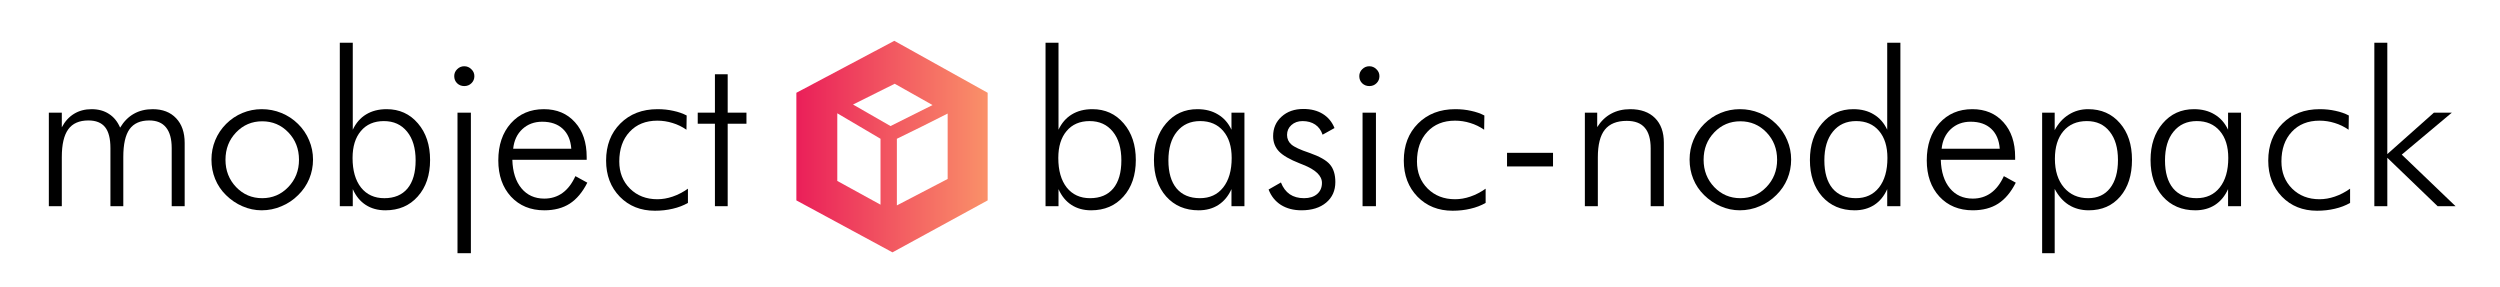
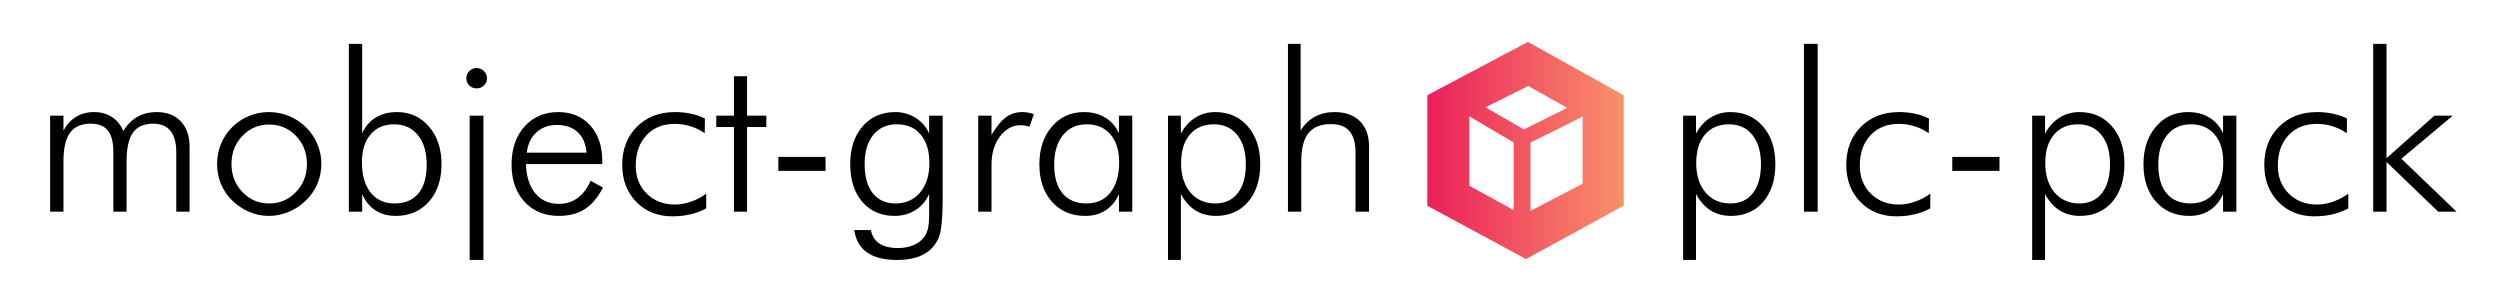
- <svg xmlns="http://www.w3.org/2000/svg" xmlns:xlink="http://www.w3.org/1999/xlink" data-v-fde0c5aa="" viewBox="0 0 463 53" class="iconAboveSlogan" version="1.1" id="svg26" width="463" height="53">
+ <svg xmlns="http://www.w3.org/2000/svg" xmlns:xlink="http://www.w3.org/1999/xlink" data-v-fde0c5aa="" viewBox="0 0 451 53" class="iconAboveSlogan" version="1.1" id="svg26" width="451" height="53">
  <defs data-v-fde0c5aa="" id="defs2">
    <rect x="206.186" y="94.502" width="184.88" height="40.206" id="rect5108" />
    <linearGradient xlink:href="#0a8ec2f5-8e4c-49ea-94d9-1aa2e987f009" id="linearGradient28183" gradientTransform="scale(0.9509747,1.051553)" x1="5.235" y1="8.118" x2="228.713" y2="8.118" gradientUnits="userSpaceOnUse" />
    <linearGradient xlink:href="#0a8ec2f5-8e4c-49ea-94d9-1aa2e987f009" id="linearGradient28185" gradientTransform="scale(0.9509747,1.051553)" x1="5.235" y1="8.118" x2="228.713" y2="8.118" gradientUnits="userSpaceOnUse" />
  </defs>
  <defs data-v-fde0c5aa="" id="defs6">
    
  </defs>
  <defs data-v-fde0c5aa="" id="defs16">
    <linearGradient data-v-fde0c5aa="" gradientTransform="rotate(25)" id="0a8ec2f5-8e4c-49ea-94d9-1aa2e987f009" x1="0" y1="0" x2="1" y2="0">
      <stop data-v-fde0c5aa="" offset="0%" stop-color="#EA1F59" stop-opacity="1" id="stop11" />
      <stop data-v-fde0c5aa="" offset="100%" stop-color="#FA9169" stop-opacity="1" id="stop13" />
    </linearGradient>
  </defs>
-   <g data-v-fde0c5aa="" id="d198cab2-8cfc-4285-8167-c466766b5eca" stroke="none" fill="url(#0a8ec2f5-8e4c-49ea-94d9-1aa2e987f009)" transform="matrix(0.1667039,0,0,0.1667039,146.6568,6.137153)" style="fill:url(#linearGradient28185)">
+   <g data-v-fde0c5aa="" id="d198cab2-8cfc-4285-8167-c466766b5eca" stroke="none" fill="url(#0a8ec2f5-8e4c-49ea-94d9-1aa2e987f009)" transform="matrix(0.1667039,0,0,0.1667039,256.6568,6.137153)" style="fill:url(#linearGradient28185)">
    <path d="M 113.793,8.536 4.978,66.264 V 185.806 L 111.75,243.535 217.5,185.806 V 66.264 Z M 98.467,190.569 50.446,164.209 V 89.046 L 98.467,117.35 Z M 109.585,103.237 67.931,79.311 114.248,56.229 156.285,79.897 Z M 173.055,162.006 116.645,191.381 V 117.35 L 144.621,103.621 173.055,89.339 Z" id="path18" style="fill:url(#linearGradient28183)" />
  </g>
  <defs data-v-fde0c5aa="" id="defs21">
    
  </defs>
-   <g aria-label="mobject" id="text13650" style="font-size:40px;font-family:'Futura Lt BT';-inkscape-font-specification:'Futura Lt BT, Normal'">
-     <path d="M 11.447,38.187 H 9.045 V 20.863 h 2.402 v 2.715 q 0.859,-1.641 2.266,-2.5 1.406,-0.859 3.242,-0.859 1.895,0 3.223,0.879 1.348,0.859 2.07,2.539 1.035,-1.719 2.539,-2.559 1.504,-0.859 3.496,-0.859 2.754,0 4.336,1.68 1.582,1.66 1.582,4.57 v 11.719 H 31.799 V 27.426 q 0,-2.539 -1.055,-3.828 -1.035,-1.289 -3.105,-1.289 -2.48,0 -3.652,1.621 -1.152,1.621 -1.152,5.137 v 9.121 H 20.451 V 27.426 q 0,-2.656 -0.996,-3.887 -0.996,-1.23 -3.086,-1.23 -2.539,0 -3.73,1.641 -1.191,1.641 -1.191,5.117 z" id="path15617" />
-     <path d="m 48.557,36.703 q 2.852,0 4.824,-2.051 1.992,-2.07 1.992,-5.059 0,-3.027 -1.973,-5.078 -1.973,-2.051 -4.844,-2.051 -2.852,0 -4.824,2.051 -1.973,2.051 -1.973,5.078 0,2.988 1.973,5.059 1.973,2.051 4.824,2.051 z m -0.078,2.246 q -1.855,0 -3.555,-0.742 -1.699,-0.723 -3.086,-2.09 -1.309,-1.289 -1.992,-2.969 -0.684,-1.68 -0.684,-3.594 0,-1.895 0.703,-3.594 0.703,-1.699 2.012,-3.008 1.328,-1.328 3.027,-2.031 1.699,-0.703 3.574,-0.703 1.914,0 3.633,0.703 1.738,0.703 3.086,2.031 1.348,1.328 2.051,3.027 0.723,1.699 0.723,3.574 0,1.875 -0.703,3.574 -0.703,1.68 -2.031,2.988 -1.367,1.367 -3.125,2.09 -1.738,0.742 -3.633,0.742 z" id="path15619" />
-     <path d="m 76.975,29.711 q 0,-3.398 -1.582,-5.332 -1.582,-1.953 -4.297,-1.953 -2.715,0 -4.258,1.836 -1.543,1.816 -1.543,5 0,3.477 1.562,5.469 1.582,1.973 4.316,1.973 2.793,0 4.297,-1.797 1.504,-1.816 1.504,-5.195 z M 65.334,38.187 H 62.932 V 7.914 h 2.402 V 24.027 q 0.879,-1.875 2.461,-2.832 1.602,-0.977 3.809,-0.977 3.555,0 5.801,2.637 2.246,2.617 2.246,6.777 0,4.199 -2.285,6.758 -2.266,2.559 -5.996,2.559 -2.09,0 -3.633,-0.996 -1.543,-0.996 -2.402,-2.93 z" id="path15621" />
-     <path d="m 84.123,14.105 q 0,-0.762 0.547,-1.289 0.547,-0.547 1.309,-0.547 0.762,0 1.309,0.547 0.566,0.527 0.566,1.289 0,0.781 -0.547,1.309 -0.527,0.527 -1.328,0.527 -0.781,0 -1.328,-0.527 -0.527,-0.527 -0.527,-1.309 z m 0.605,32.793 V 20.863 h 2.48 v 26.035 z" id="path15623" />
-     <path d="m 105.803,27.543 q -0.176,-2.383 -1.582,-3.691 -1.406,-1.309 -3.809,-1.309 -2.188,0 -3.672,1.367 -1.465,1.367 -1.699,3.633 z m 2.852,2.051 H 94.885 q 0.098,3.359 1.68,5.273 1.582,1.914 4.238,1.914 1.914,0 3.359,-1.035 1.445,-1.035 2.402,-3.125 l 2.207,1.211 q -1.328,2.637 -3.262,3.887 -1.914,1.23 -4.707,1.23 -3.809,0 -6.172,-2.539 -2.344,-2.559 -2.344,-6.699 0,-4.258 2.324,-6.875 2.344,-2.617 6.113,-2.617 3.594,0 5.762,2.422 2.168,2.402 2.168,6.426 z" id="path15625" />
-     <path d="m 127.131,24.027 q -1.211,-0.84 -2.578,-1.25 -1.367,-0.43 -2.812,-0.43 -3.223,0 -5.137,2.07 -1.914,2.051 -1.914,5.488 0,3.047 1.973,5.02 1.992,1.973 5.078,1.973 1.406,0 2.832,-0.488 1.445,-0.488 2.832,-1.465 v 2.637 q -1.27,0.723 -2.812,1.074 -1.543,0.371 -3.301,0.371 -3.965,0 -6.504,-2.598 -2.539,-2.617 -2.539,-6.68 0,-4.238 2.637,-6.875 2.656,-2.656 6.895,-2.656 1.562,0 2.93,0.312 1.387,0.293 2.461,0.859 z" id="path15627" />
-     <path d="m 132.404,22.914 h -3.184 V 20.863 h 3.184 v -7.109 h 2.363 v 7.109 h 3.477 v 2.051 h -3.477 v 15.273 h -2.363 z" id="path15629" />
+   <g aria-label="mobject-graph" id="text13650" style="font-size:40px;font-family:'Futura Lt BT';-inkscape-font-specification:'Futura Lt BT, Normal'">
+     <path d="M 11.447,38.187 H 9.045 V 20.863 h 2.402 v 2.715 q 0.859,-1.641 2.266,-2.5 1.406,-0.859 3.242,-0.859 1.895,0 3.223,0.879 1.348,0.859 2.07,2.539 1.035,-1.719 2.539,-2.559 1.504,-0.859 3.496,-0.859 2.754,0 4.336,1.68 1.582,1.66 1.582,4.57 v 11.719 H 31.799 V 27.426 q 0,-2.539 -1.055,-3.828 -1.035,-1.289 -3.105,-1.289 -2.48,0 -3.652,1.621 -1.152,1.621 -1.152,5.137 v 9.121 H 20.451 V 27.426 q 0,-2.656 -0.996,-3.887 -0.996,-1.23 -3.086,-1.23 -2.539,0 -3.73,1.641 -1.191,1.641 -1.191,5.117 z" id="path2349" />
+     <path d="m 48.557,36.703 q 2.852,0 4.824,-2.051 1.992,-2.07 1.992,-5.059 0,-3.027 -1.973,-5.078 -1.973,-2.051 -4.844,-2.051 -2.852,0 -4.824,2.051 -1.973,2.051 -1.973,5.078 0,2.988 1.973,5.059 1.973,2.051 4.824,2.051 z m -0.078,2.246 q -1.855,0 -3.555,-0.742 -1.699,-0.723 -3.086,-2.09 -1.309,-1.289 -1.992,-2.969 -0.684,-1.68 -0.684,-3.594 0,-1.895 0.703,-3.594 0.703,-1.699 2.012,-3.008 1.328,-1.328 3.027,-2.031 1.699,-0.703 3.574,-0.703 1.914,0 3.633,0.703 1.738,0.703 3.086,2.031 1.348,1.328 2.051,3.027 0.723,1.699 0.723,3.574 0,1.875 -0.703,3.574 -0.703,1.68 -2.031,2.988 -1.367,1.367 -3.125,2.09 -1.738,0.742 -3.633,0.742 z" id="path2351" />
+     <path d="m 76.975,29.711 q 0,-3.398 -1.582,-5.332 -1.582,-1.953 -4.297,-1.953 -2.715,0 -4.258,1.836 -1.543,1.816 -1.543,5 0,3.477 1.562,5.469 1.582,1.973 4.316,1.973 2.793,0 4.297,-1.797 1.504,-1.816 1.504,-5.195 z M 65.334,38.187 H 62.932 V 7.914 h 2.402 V 24.027 q 0.879,-1.875 2.461,-2.832 1.602,-0.977 3.809,-0.977 3.555,0 5.801,2.637 2.246,2.617 2.246,6.777 0,4.199 -2.285,6.758 -2.266,2.559 -5.996,2.559 -2.09,0 -3.633,-0.996 -1.543,-0.996 -2.402,-2.93 z" id="path2353" />
+     <path d="m 84.123,14.105 q 0,-0.762 0.547,-1.289 0.547,-0.547 1.309,-0.547 0.762,0 1.309,0.547 0.566,0.527 0.566,1.289 0,0.781 -0.547,1.309 -0.527,0.527 -1.328,0.527 -0.781,0 -1.328,-0.527 -0.527,-0.527 -0.527,-1.309 z m 0.605,32.793 V 20.863 h 2.48 v 26.035 z" id="path2355" />
+     <path d="m 105.803,27.543 q -0.176,-2.383 -1.582,-3.691 -1.406,-1.309 -3.809,-1.309 -2.188,0 -3.672,1.367 -1.465,1.367 -1.699,3.633 z m 2.852,2.051 H 94.885 q 0.098,3.359 1.68,5.273 1.582,1.914 4.238,1.914 1.914,0 3.359,-1.035 1.445,-1.035 2.402,-3.125 l 2.207,1.211 q -1.328,2.637 -3.262,3.887 -1.914,1.23 -4.707,1.23 -3.809,0 -6.172,-2.539 -2.344,-2.559 -2.344,-6.699 0,-4.258 2.324,-6.875 2.344,-2.617 6.113,-2.617 3.594,0 5.762,2.422 2.168,2.402 2.168,6.426 z" id="path2357" />
+     <path d="m 127.131,24.027 q -1.211,-0.84 -2.578,-1.25 -1.367,-0.43 -2.812,-0.43 -3.223,0 -5.137,2.07 -1.914,2.051 -1.914,5.488 0,3.047 1.973,5.02 1.992,1.973 5.078,1.973 1.406,0 2.832,-0.488 1.445,-0.488 2.832,-1.465 v 2.637 q -1.27,0.723 -2.812,1.074 -1.543,0.371 -3.301,0.371 -3.965,0 -6.504,-2.598 -2.539,-2.617 -2.539,-6.68 0,-4.238 2.637,-6.875 2.656,-2.656 6.895,-2.656 1.562,0 2.93,0.312 1.387,0.293 2.461,0.859 z" id="path2359" />
+     <path d="m 132.404,22.914 h -3.184 V 20.863 h 3.184 v -7.109 h 2.363 v 7.109 h 3.477 v 2.051 h -3.477 v 15.273 h -2.363 z" id="path2361" />
+     <path d="m 140.412,28.304 h 8.516 v 2.52 h -8.516 z" id="path2363" />
+     <path d="m 170.061,20.863 v 14.316 q 0,3.418 -0.195,5.215 -0.176,1.797 -0.605,2.676 -0.898,1.934 -2.754,2.871 -1.855,0.957 -4.688,0.957 -3.457,0 -5.391,-1.348 -1.914,-1.328 -2.324,-4.043 h 3.008 q 0.293,1.602 1.523,2.422 1.25,0.82 3.379,0.82 1.602,0 2.871,-0.566 1.289,-0.566 1.934,-1.562 0.43,-0.645 0.605,-1.504 0.195,-0.84 0.195,-2.617 V 37.582 34.984 q -0.801,1.855 -2.461,2.91 -1.641,1.055 -3.77,1.055 -3.652,0 -5.84,-2.539 -2.168,-2.539 -2.168,-6.816 0,-4.238 2.227,-6.797 2.227,-2.578 5.898,-2.578 2.051,0 3.711,1.074 1.68,1.055 2.402,2.812 V 20.863 Z m -8.281,1.562 q -2.695,0 -4.258,1.934 -1.543,1.914 -1.543,5.273 0,3.34 1.465,5.215 1.484,1.855 4.102,1.855 2.773,0 4.434,-1.973 1.68,-1.973 1.68,-5.312 0,-3.281 -1.562,-5.137 -1.562,-1.855 -4.316,-1.855 z" id="path2365" />
+     <path d="m 178.869,24.34 q 1.328,-2.246 2.598,-3.184 1.289,-0.938 2.988,-0.938 0.508,0 1.016,0.098 0.527,0.098 1.035,0.273 l -0.781,2.266 q -0.391,-0.117 -0.82,-0.195 -0.41,-0.078 -0.801,-0.078 -2.168,0 -3.711,2.031 -1.523,2.031 -1.523,5.059 v 8.516 h -2.402 V 20.863 h 2.402 z" id="path2367" />
+     <path d="m 190.178,29.711 q 0,3.359 1.504,5.176 1.523,1.816 4.336,1.816 2.734,0 4.297,-1.973 1.582,-1.992 1.582,-5.469 0,-3.184 -1.562,-5 -1.562,-1.836 -4.277,-1.836 -2.715,0 -4.297,1.953 -1.582,1.934 -1.582,5.332 z m 11.68,8.477 v -3.164 q -0.859,1.914 -2.422,2.93 -1.543,0.996 -3.652,0.996 -3.73,0 -6.016,-2.559 -2.266,-2.559 -2.266,-6.758 0,-4.16 2.246,-6.777 2.246,-2.637 5.801,-2.637 2.207,0 3.809,0.977 1.621,0.957 2.5,2.832 V 20.863 h 2.402 v 17.324 z" id="path2369" />
+     <path d="m 224.748,29.633 q 0,-3.359 -1.543,-5.273 -1.523,-1.934 -4.219,-1.934 -2.773,0 -4.355,1.875 -1.562,1.855 -1.562,5.117 0,3.32 1.68,5.312 1.699,1.973 4.473,1.973 2.617,0 4.062,-1.855 1.465,-1.875 1.465,-5.215 z M 210.705,46.898 V 20.863 h 2.324 v 3.242 q 0.996,-1.875 2.598,-2.871 1.602,-1.016 3.594,-1.016 3.652,0 5.879,2.578 2.246,2.559 2.246,6.797 0,4.258 -2.188,6.816 -2.188,2.539 -5.82,2.539 -2.09,0 -3.691,-0.996 -1.602,-1.016 -2.617,-2.969 v 11.914 z" id="path2371" />
+     <path d="M 232.346,38.187 V 7.914 H 234.631 V 23.539 q 1.055,-1.66 2.578,-2.48 1.543,-0.84 3.535,-0.84 2.949,0 4.59,1.641 1.641,1.641 1.641,4.57 v 11.758 h -2.441 V 27.504 q 0,-2.598 -1.094,-3.848 -1.074,-1.27 -3.34,-1.27 -2.754,0 -4.062,1.641 -1.289,1.621 -1.289,5.117 v 9.043 z" id="path2373" />
  </g>
-   <g aria-label="basic-nodepack" id="text13650-6" style="font-size:40px;font-family:'Futura Lt BT';-inkscape-font-specification:'Futura Lt BT, Normal'">
-     <path d="m 207.677,29.71 q 0,-3.398 -1.582,-5.332 -1.582,-1.953 -4.297,-1.953 -2.715,0 -4.258,1.836 -1.543,1.816 -1.543,5 0,3.477 1.562,5.469 1.582,1.973 4.316,1.973 2.793,0 4.297,-1.797 1.504,-1.816 1.504,-5.195 z m -11.641,8.477 h -2.402 V 7.913 h 2.402 V 24.027 q 0.879,-1.875 2.461,-2.832 1.602,-0.977 3.809,-0.977 3.555,0 5.801,2.637 2.246,2.617 2.246,6.777 0,4.199 -2.285,6.758 -2.266,2.559 -5.996,2.559 -2.09,0 -3.633,-0.996 -1.543,-0.996 -2.402,-2.93 z" id="path15646" />
-     <path d="m 216.388,29.71 q 0,3.359 1.504,5.176 1.523,1.816 4.336,1.816 2.734,0 4.297,-1.973 1.582,-1.992 1.582,-5.469 0,-3.184 -1.562,-5 -1.562,-1.836 -4.277,-1.836 -2.715,0 -4.297,1.953 -1.582,1.934 -1.582,5.332 z m 11.68,8.477 v -3.164 q -0.859,1.914 -2.422,2.93 -1.543,0.996 -3.652,0.996 -3.73,0 -6.016,-2.559 -2.266,-2.559 -2.266,-6.758 0,-4.16 2.246,-6.777 2.246,-2.637 5.801,-2.637 2.207,0 3.809,0.977 1.621,0.957 2.5,2.832 V 20.863 H 230.47 V 38.187 Z" id="path15648" />
-     <path d="m 234.943,35.101 2.285,-1.309 q 0.566,1.445 1.641,2.188 1.074,0.723 2.637,0.723 1.523,0 2.422,-0.762 0.898,-0.781 0.898,-2.07 0,-1.992 -3.535,-3.379 -0.371,-0.137 -0.586,-0.234 -2.734,-1.074 -3.828,-2.207 -1.094,-1.152 -1.094,-2.832 0,-2.207 1.562,-3.613 1.562,-1.426 4.043,-1.426 2.109,0 3.594,0.918 1.484,0.918 2.168,2.617 l -2.207,1.23 q -0.41,-1.23 -1.367,-1.875 -0.957,-0.645 -2.344,-0.645 -1.25,0 -2.07,0.742 -0.801,0.723 -0.801,1.816 0,1.074 0.801,1.777 0.801,0.703 3.32,1.543 2.852,0.996 3.828,2.168 0.996,1.172 0.996,3.242 0,2.383 -1.699,3.809 -1.699,1.426 -4.57,1.426 -2.207,0 -3.809,-0.996 -1.582,-1.016 -2.285,-2.852 z" id="path15650" />
-     <path d="m 251.74,14.105 q 0,-0.762 0.547,-1.289 0.547,-0.547 1.309,-0.547 0.762,0 1.309,0.547 0.566,0.527 0.566,1.289 0,0.781 -0.547,1.309 -0.527,0.527 -1.328,0.527 -0.781,0 -1.328,-0.527 -0.527,-0.527 -0.527,-1.309 z M 252.345,38.187 V 20.863 h 2.48 V 38.187 Z" id="path15652" />
-     <path d="m 274.865,24.027 q -1.211,-0.84 -2.578,-1.25 -1.367,-0.43 -2.812,-0.43 -3.223,0 -5.137,2.07 -1.914,2.051 -1.914,5.488 0,3.047 1.973,5.02 1.992,1.973 5.078,1.973 1.406,0 2.832,-0.488 1.445,-0.488 2.832,-1.465 v 2.637 q -1.27,0.723 -2.812,1.074 -1.543,0.371 -3.301,0.371 -3.965,0 -6.504,-2.598 -2.539,-2.617 -2.539,-6.68 0,-4.238 2.637,-6.875 2.656,-2.656 6.895,-2.656 1.562,0 2.93,0.312 1.387,0.293 2.461,0.859 z" id="path15654" />
-     <path d="m 279.103,28.304 h 8.516 v 2.52 h -8.516 z" id="path15656" />
-     <path d="M 293.517,38.187 V 20.863 h 2.285 v 2.676 q 1.055,-1.66 2.578,-2.48 1.543,-0.84 3.535,-0.84 2.949,0 4.59,1.641 1.641,1.641 1.641,4.57 V 38.187 h -2.441 V 27.503 q 0,-2.598 -1.094,-3.848 -1.074,-1.27 -3.34,-1.27 -2.754,0 -4.062,1.641 -1.289,1.621 -1.289,5.117 v 9.043 z" id="path15658" />
-     <path d="m 322.306,36.702 q 2.852,0 4.824,-2.051 1.992,-2.07 1.992,-5.059 0,-3.027 -1.973,-5.078 -1.973,-2.051 -4.844,-2.051 -2.852,0 -4.824,2.051 -1.973,2.051 -1.973,5.078 0,2.988 1.973,5.059 1.973,2.051 4.824,2.051 z m -0.078,2.246 q -1.855,0 -3.555,-0.742 -1.699,-0.723 -3.086,-2.09 -1.309,-1.289 -1.992,-2.969 -0.684,-1.68 -0.684,-3.594 0,-1.895 0.703,-3.594 0.703,-1.699 2.012,-3.008 1.328,-1.328 3.027,-2.031 1.699,-0.703 3.574,-0.703 1.914,0 3.633,0.703 1.738,0.703 3.086,2.031 1.348,1.328 2.051,3.027 0.723,1.699 0.723,3.574 0,1.875 -0.703,3.574 -0.703,1.68 -2.031,2.988 -1.367,1.367 -3.125,2.09 -1.738,0.742 -3.633,0.742 z" id="path15660" />
-     <path d="m 337.872,29.71 q 0,3.359 1.504,5.176 1.523,1.816 4.336,1.816 2.715,0 4.277,-1.973 1.562,-1.992 1.562,-5.469 0,-3.184 -1.543,-5 -1.543,-1.836 -4.258,-1.836 -2.715,0 -4.297,1.953 -1.582,1.934 -1.582,5.332 z m 11.641,8.477 v -3.164 q -0.859,1.934 -2.402,2.93 -1.543,0.996 -3.633,0.996 -3.73,0 -6.016,-2.559 -2.266,-2.559 -2.266,-6.758 0,-4.16 2.246,-6.777 2.246,-2.637 5.801,-2.637 2.207,0 3.789,0.977 1.602,0.957 2.48,2.832 V 7.913 h 2.441 V 38.187 Z" id="path15662" />
-     <path d="m 370.353,27.542 q -0.176,-2.383 -1.582,-3.691 -1.406,-1.309 -3.809,-1.309 -2.188,0 -3.672,1.367 -1.465,1.367 -1.699,3.633 z m 2.852,2.051 h -13.77 q 0.098,3.359 1.68,5.273 1.582,1.914 4.238,1.914 1.914,0 3.359,-1.035 1.445,-1.035 2.402,-3.125 l 2.207,1.211 q -1.328,2.637 -3.262,3.887 -1.914,1.23 -4.707,1.23 -3.809,0 -6.172,-2.539 -2.344,-2.559 -2.344,-6.699 0,-4.258 2.324,-6.875 2.344,-2.617 6.113,-2.617 3.594,0 5.762,2.422 2.168,2.402 2.168,6.426 z" id="path15664" />
-     <path d="m 392.247,29.632 q 0,-3.359 -1.543,-5.273 -1.523,-1.934 -4.219,-1.934 -2.773,0 -4.355,1.875 -1.562,1.855 -1.562,5.117 0,3.32 1.68,5.312 1.699,1.973 4.473,1.973 2.617,0 4.062,-1.855 1.465,-1.875 1.465,-5.215 z M 378.204,46.898 V 20.863 h 2.324 v 3.242 q 0.996,-1.875 2.598,-2.871 1.602,-1.016 3.594,-1.016 3.652,0 5.879,2.578 2.246,2.559 2.246,6.797 0,4.258 -2.188,6.816 -2.188,2.539 -5.82,2.539 -2.09,0 -3.691,-0.996 -1.602,-1.016 -2.617,-2.969 v 11.914 z" id="path15666" />
-     <path d="m 400.958,29.71 q 0,3.359 1.504,5.176 1.523,1.816 4.336,1.816 2.734,0 4.297,-1.973 1.582,-1.992 1.582,-5.469 0,-3.184 -1.562,-5 -1.562,-1.836 -4.277,-1.836 -2.715,0 -4.297,1.953 -1.582,1.934 -1.582,5.332 z m 11.68,8.477 v -3.164 q -0.859,1.914 -2.422,2.93 -1.543,0.996 -3.652,0.996 -3.73,0 -6.016,-2.559 -2.266,-2.559 -2.266,-6.758 0,-4.16 2.246,-6.777 2.246,-2.637 5.801,-2.637 2.207,0 3.809,0.977 1.621,0.957 2.5,2.832 v -3.164 h 2.402 V 38.187 Z" id="path15668" />
-     <path d="m 434.962,24.027 q -1.211,-0.84 -2.578,-1.25 -1.367,-0.43 -2.812,-0.43 -3.223,0 -5.137,2.07 -1.914,2.051 -1.914,5.488 0,3.047 1.973,5.02 1.992,1.973 5.078,1.973 1.406,0 2.832,-0.488 1.445,-0.488 2.832,-1.465 v 2.637 q -1.27,0.723 -2.812,1.074 -1.543,0.371 -3.301,0.371 -3.965,0 -6.504,-2.598 -2.539,-2.617 -2.539,-6.68 0,-4.238 2.637,-6.875 2.656,-2.656 6.895,-2.656 1.562,0 2.93,0.312 1.387,0.293 2.461,0.859 z" id="path15670" />
-     <path d="M 439.728,38.187 V 7.913 h 2.402 V 28.538 l 8.633,-7.676 h 3.32 l -9.277,7.773 9.961,9.551 h -3.32 l -9.316,-8.965 v 8.965 z" id="path15672" />
+   <g aria-label="plc-pack" id="text13650-6" style="font-size:40px;font-family:'Futura Lt BT';-inkscape-font-specification:'Futura Lt BT, Normal'">
+     <path d="m 317.677,29.632 q 0,-3.359 -1.543,-5.273 -1.523,-1.934 -4.219,-1.934 -2.773,0 -4.355,1.875 -1.562,1.855 -1.562,5.117 0,3.32 1.68,5.312 1.699,1.973 4.473,1.973 2.617,0 4.062,-1.855 1.465,-1.875 1.465,-5.215 z M 303.634,46.898 V 20.863 h 2.324 v 3.242 q 0.996,-1.875 2.598,-2.871 1.602,-1.016 3.594,-1.016 3.652,0 5.879,2.578 2.246,2.559 2.246,6.797 0,4.258 -2.188,6.816 -2.188,2.539 -5.82,2.539 -2.09,0 -3.691,-0.996 -1.602,-1.016 -2.617,-2.969 v 11.914 z" id="path2402" />
+     <path d="m 327.911,38.187 h -2.48 V 7.913 h 2.48 z" id="path2404" />
+     <path d="m 347.95,24.027 q -1.211,-0.84 -2.578,-1.25 -1.367,-0.43 -2.812,-0.43 -3.223,0 -5.137,2.07 -1.914,2.051 -1.914,5.488 0,3.047 1.973,5.02 1.992,1.973 5.078,1.973 1.406,0 2.832,-0.488 1.445,-0.488 2.832,-1.465 v 2.637 q -1.27,0.723 -2.812,1.074 -1.543,0.371 -3.301,0.371 -3.965,0 -6.504,-2.598 -2.539,-2.617 -2.539,-6.68 0,-4.238 2.637,-6.875 2.656,-2.656 6.895,-2.656 1.562,0 2.93,0.312 1.387,0.293 2.461,0.859 z" id="path2406" />
+     <path d="m 352.189,28.304 h 8.516 v 2.52 h -8.516 z" id="path2408" />
+     <path d="m 380.646,29.632 q 0,-3.359 -1.543,-5.273 -1.523,-1.934 -4.219,-1.934 -2.773,0 -4.355,1.875 -1.562,1.855 -1.562,5.117 0,3.32 1.68,5.312 1.699,1.973 4.473,1.973 2.617,0 4.062,-1.855 1.465,-1.875 1.465,-5.215 z M 366.603,46.898 V 20.863 h 2.324 v 3.242 q 0.996,-1.875 2.598,-2.871 1.602,-1.016 3.594,-1.016 3.652,0 5.879,2.578 2.246,2.559 2.246,6.797 0,4.258 -2.188,6.816 -2.188,2.539 -5.82,2.539 -2.09,0 -3.691,-0.996 -1.602,-1.016 -2.617,-2.969 v 11.914 z" id="path2410" />
+     <path d="m 389.357,29.71 q 0,3.359 1.504,5.176 1.523,1.816 4.336,1.816 2.734,0 4.297,-1.973 1.582,-1.992 1.582,-5.469 0,-3.184 -1.562,-5 -1.562,-1.836 -4.277,-1.836 -2.715,0 -4.297,1.953 -1.582,1.934 -1.582,5.332 z m 11.68,8.477 v -3.164 q -0.859,1.914 -2.422,2.93 -1.543,0.996 -3.652,0.996 -3.73,0 -6.016,-2.559 -2.266,-2.559 -2.266,-6.758 0,-4.16 2.246,-6.777 2.246,-2.637 5.801,-2.637 2.207,0 3.809,0.977 1.621,0.957 2.5,2.832 v -3.164 h 2.402 V 38.187 Z" id="path2412" />
+     <path d="m 423.361,24.027 q -1.211,-0.84 -2.578,-1.25 -1.367,-0.43 -2.812,-0.43 -3.223,0 -5.137,2.07 -1.914,2.051 -1.914,5.488 0,3.047 1.973,5.02 1.992,1.973 5.078,1.973 1.406,0 2.832,-0.488 1.445,-0.488 2.832,-1.465 v 2.637 q -1.27,0.723 -2.812,1.074 -1.543,0.371 -3.301,0.371 -3.965,0 -6.504,-2.598 -2.539,-2.617 -2.539,-6.68 0,-4.238 2.637,-6.875 2.656,-2.656 6.895,-2.656 1.562,0 2.93,0.312 1.387,0.293 2.461,0.859 z" id="path2414" />
+     <path d="M 428.126,38.187 V 7.913 h 2.402 V 28.538 l 8.633,-7.676 h 3.32 l -9.277,7.773 9.961,9.551 H 439.845 l -9.316,-8.965 v 8.965 z" id="path2416" />
  </g>
</svg>
